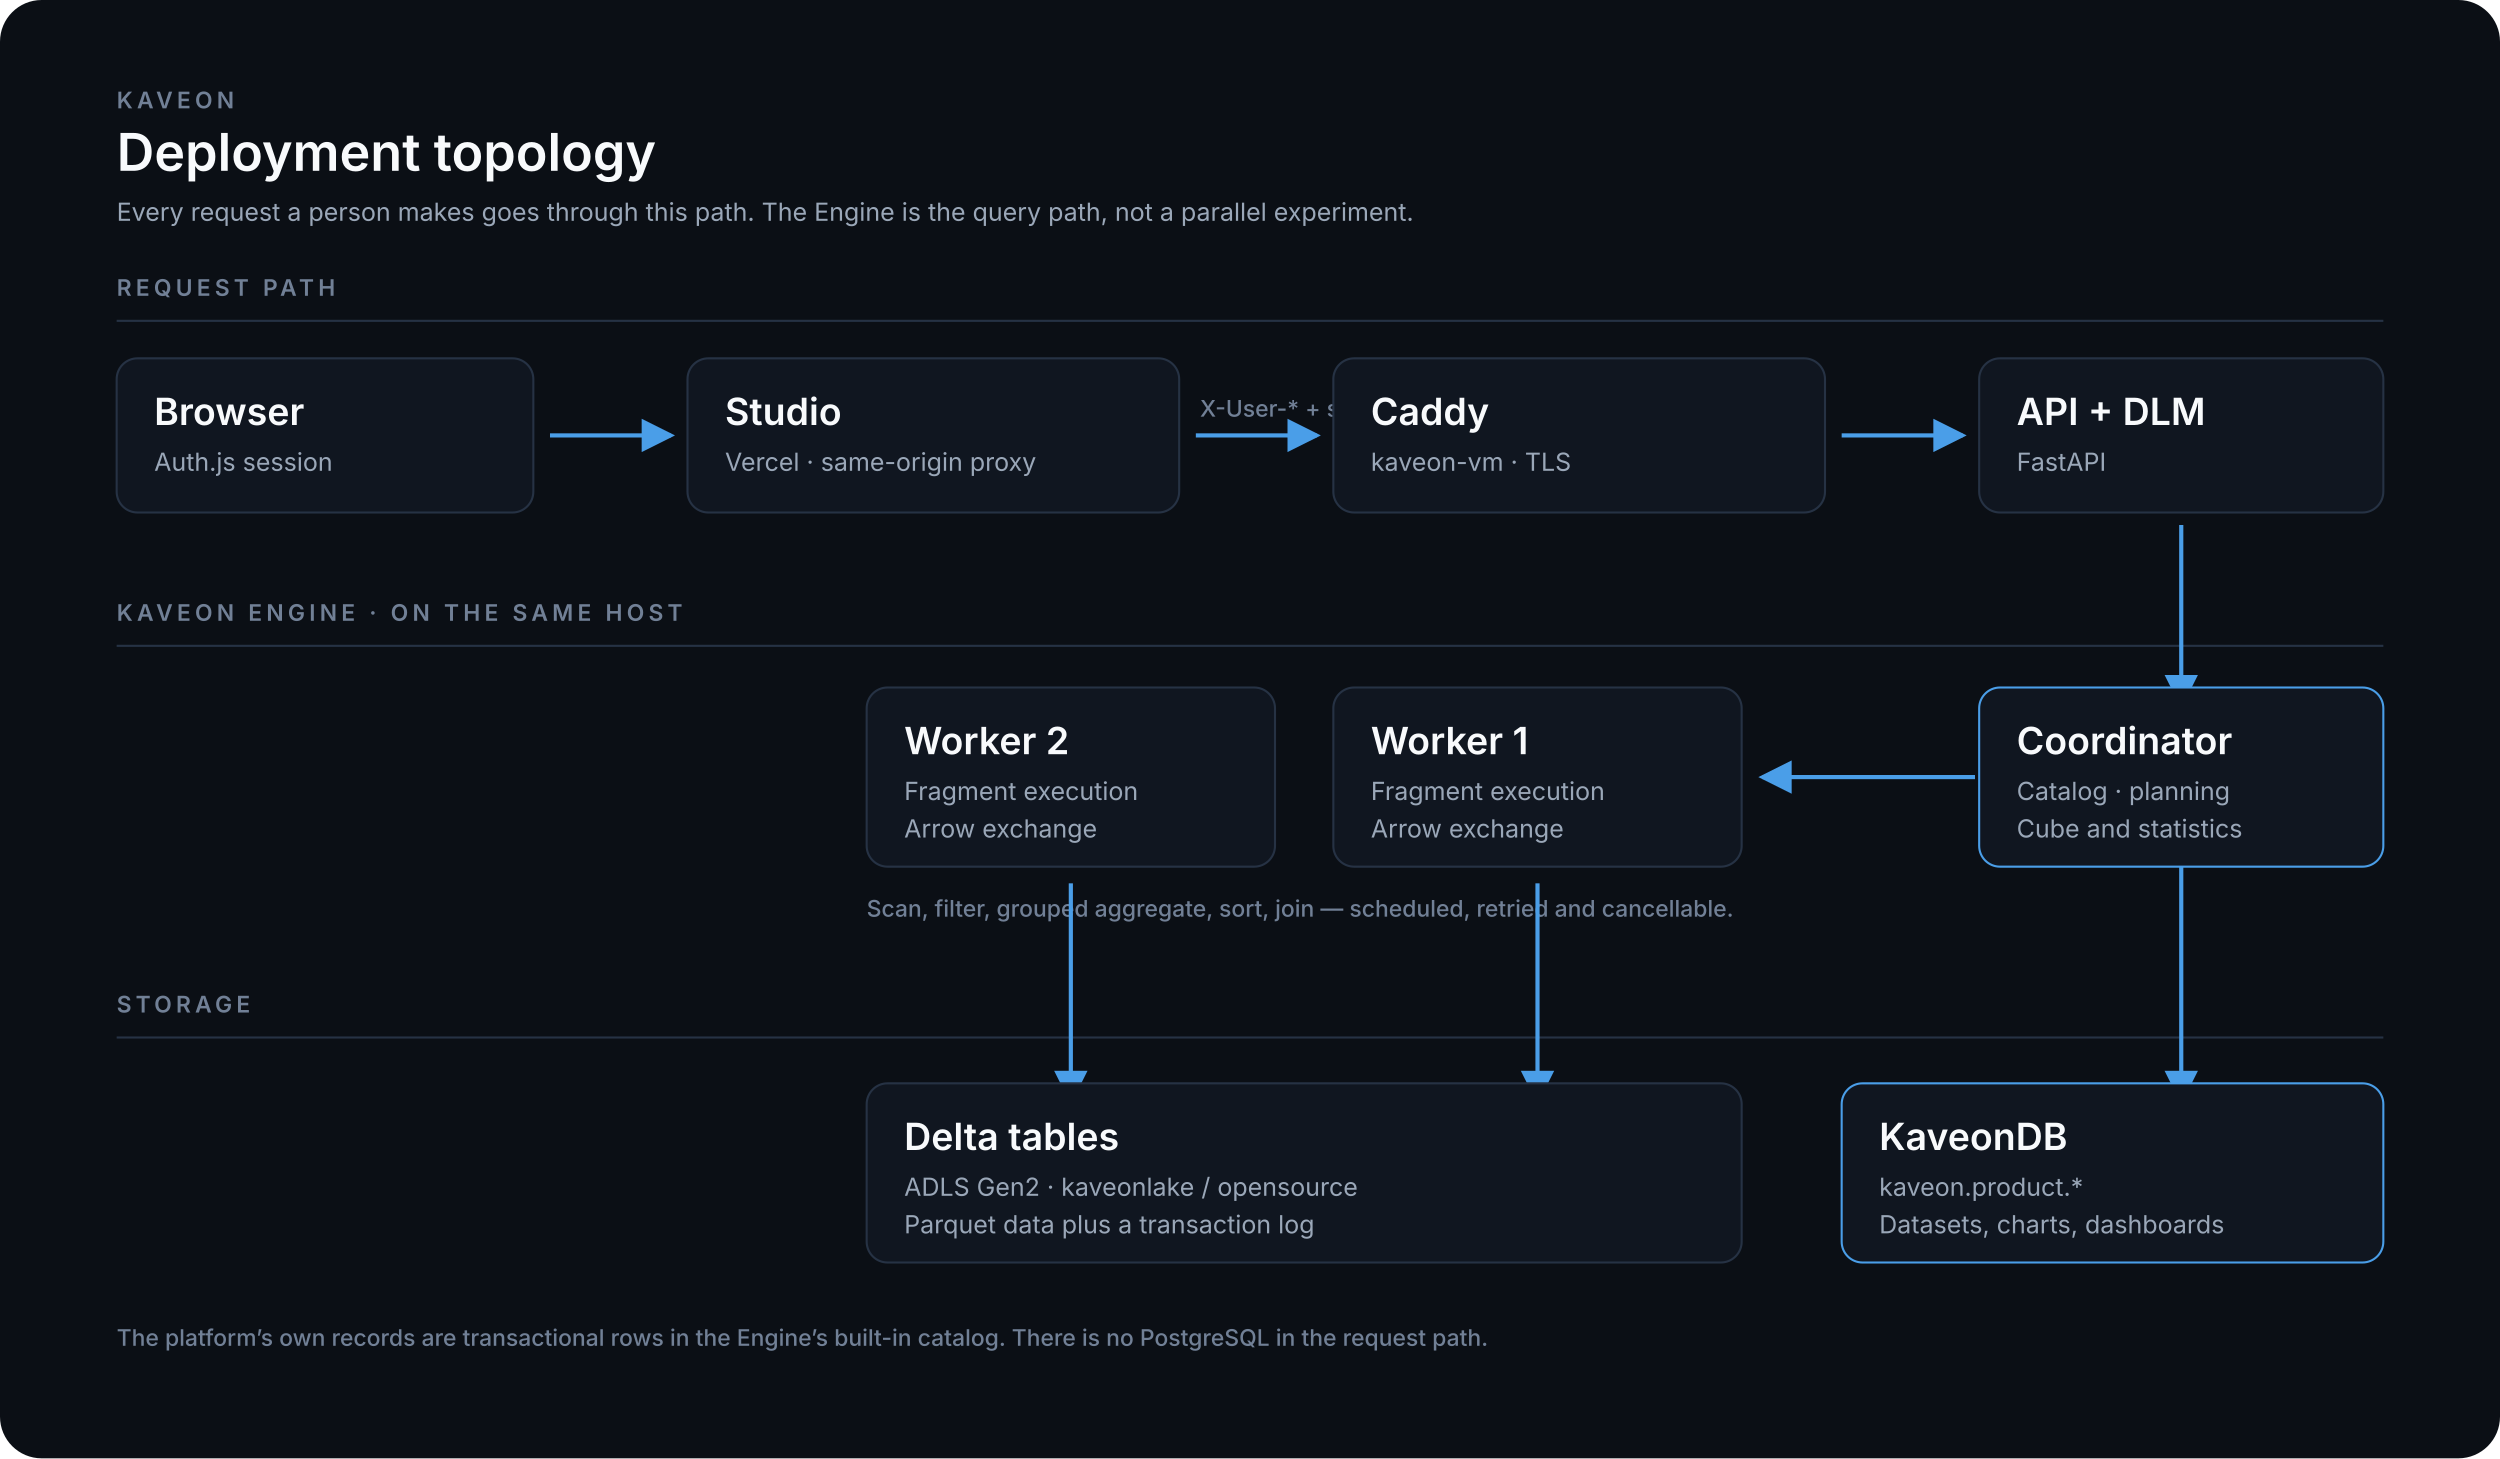
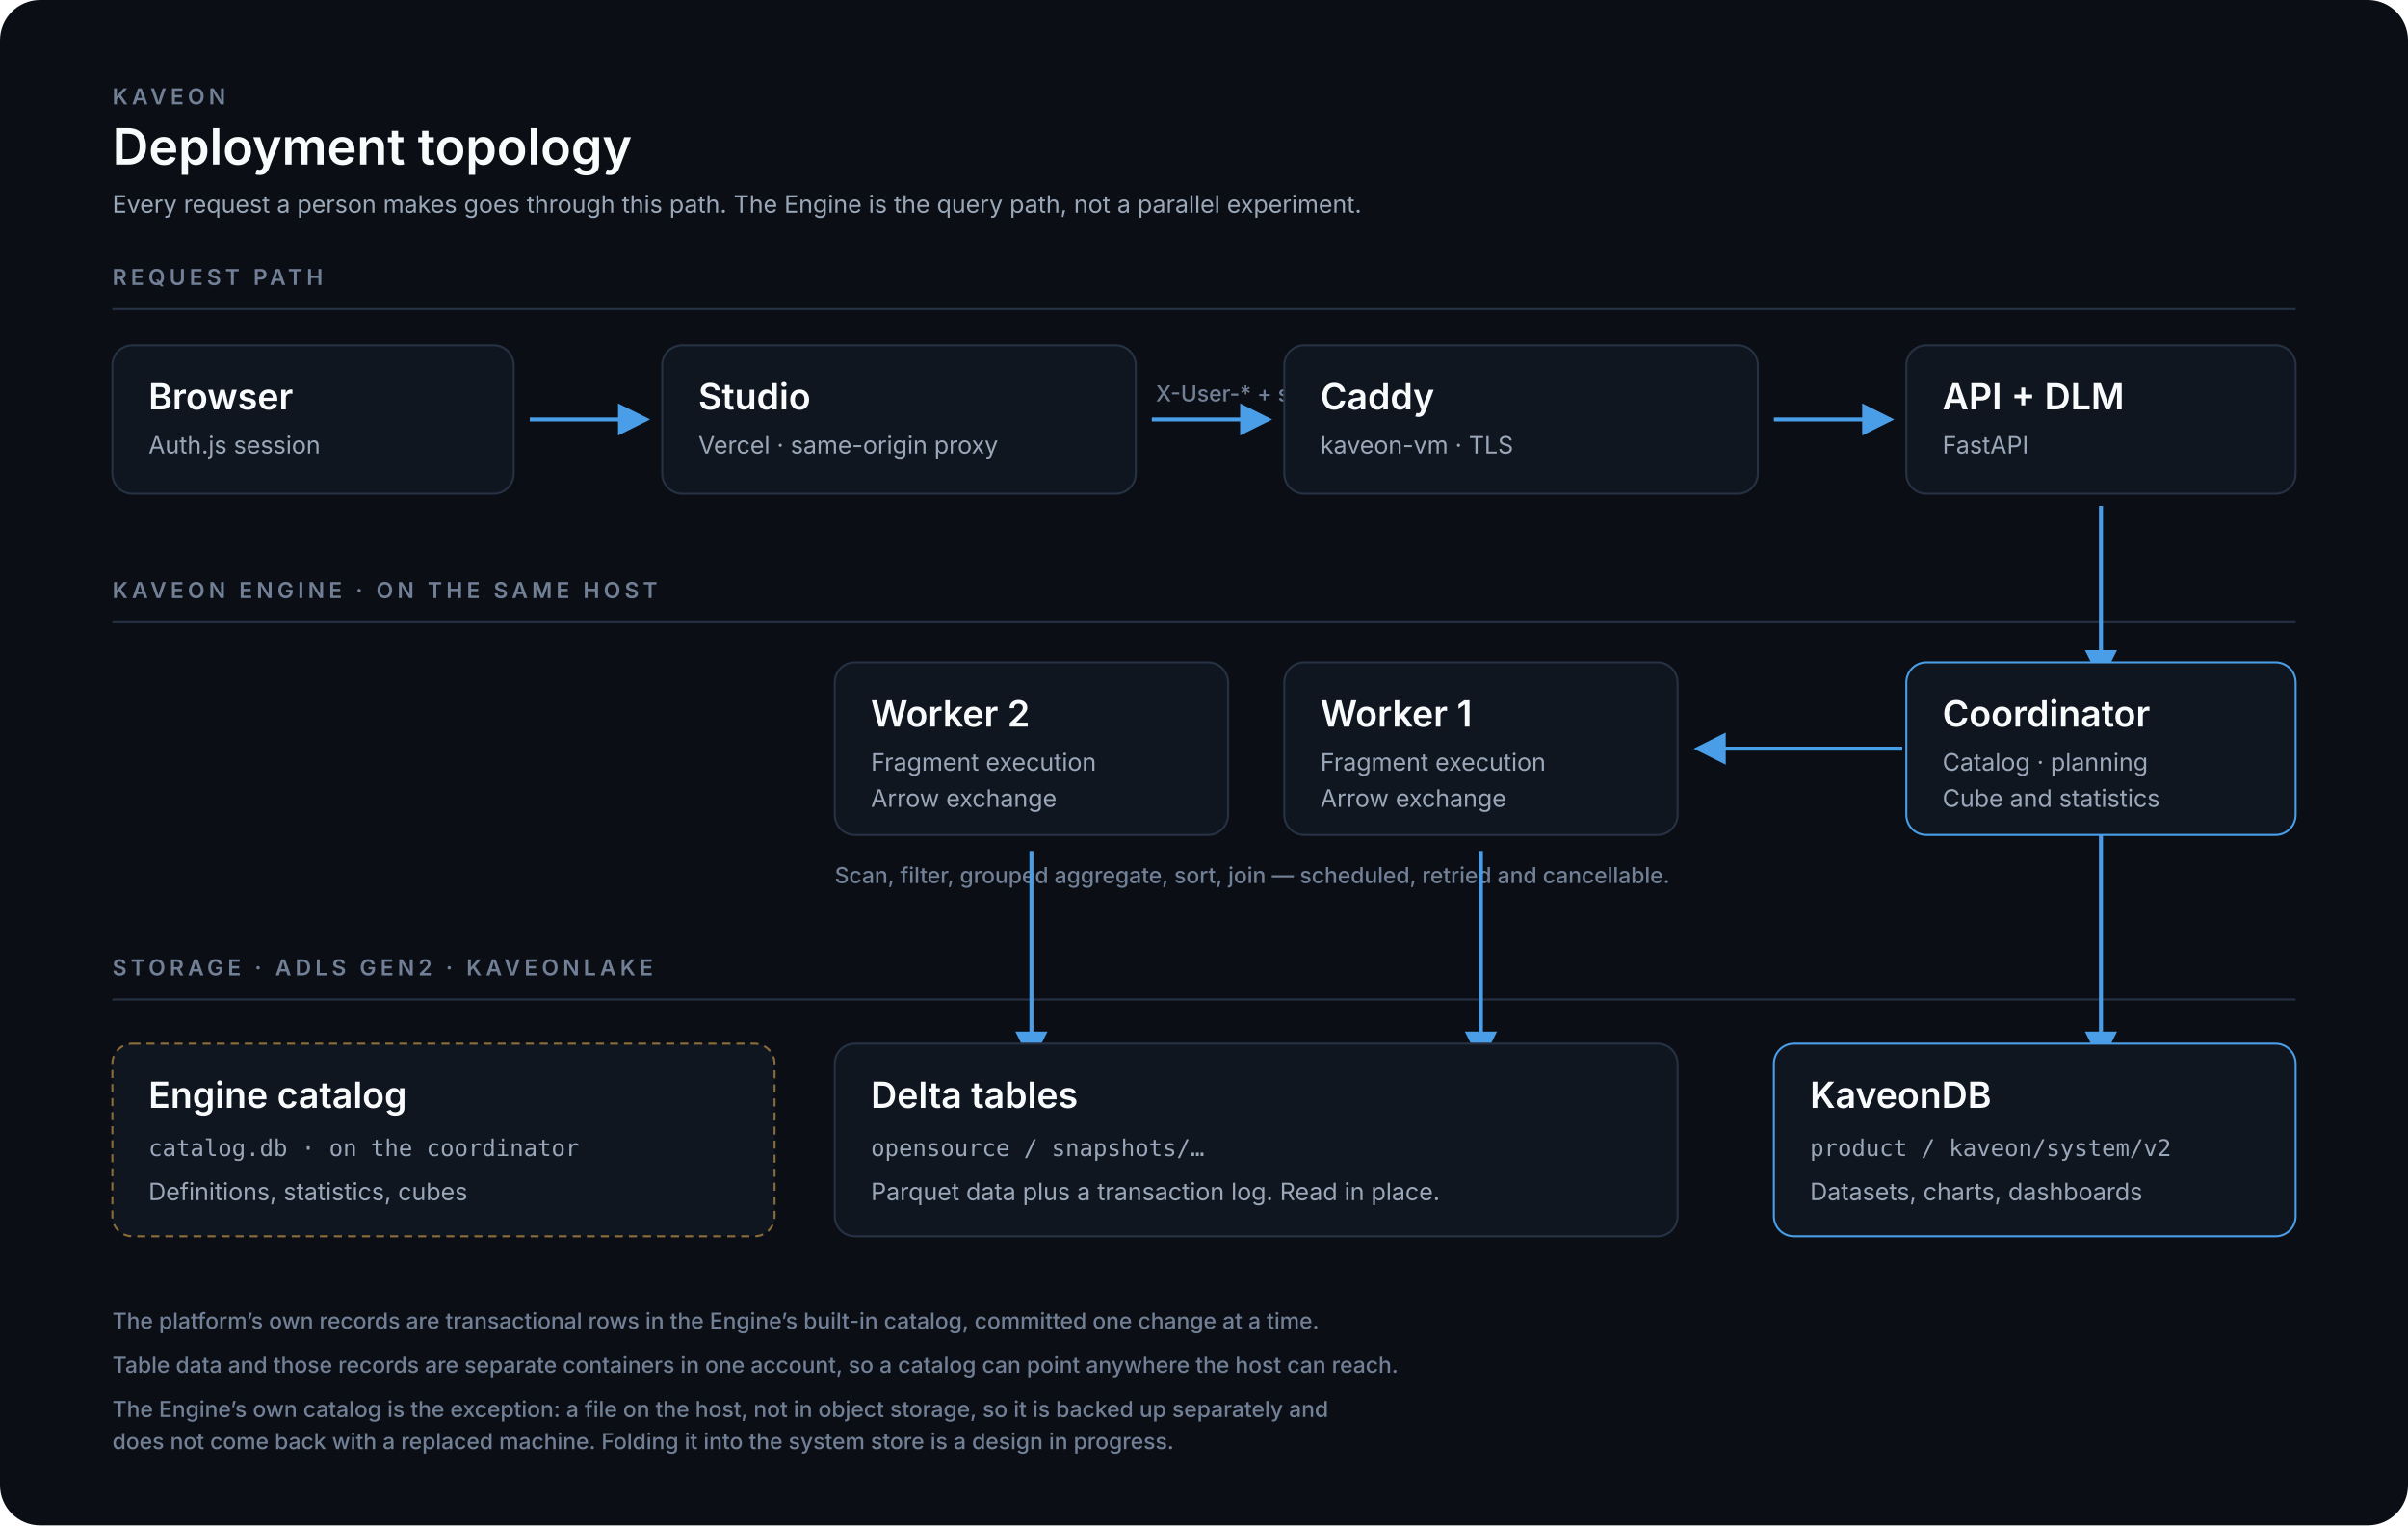
- <svg xmlns="http://www.w3.org/2000/svg" width="1200" height="700" viewBox="0 0 1200 700" role="img" aria-labelledby="deploy-title deploy-desc">
+ <svg xmlns="http://www.w3.org/2000/svg" width="1200" height="760" viewBox="0 0 1200 760" role="img" aria-labelledby="deploy-title deploy-desc">
  <defs>
    <marker id="deploy-arrow" markerWidth="8" markerHeight="8" refX="7" refY="4" orient="auto">
      <path d="M0 0 8 4 0 8Z" fill="#4A9EE8" />
    </marker>
-     <style>.eyebrow{font:600 11px Inter,Segoe UI,sans-serif;letter-spacing:2px;fill:#718096}.title{font:600 25px Inter,Segoe UI,sans-serif;fill:#f8fafc}.heading{font:600 18px Inter,Segoe UI,sans-serif;fill:#f8fafc}.body{font:400 12px Inter,Segoe UI,sans-serif;fill:#9aa7b8}.note{font:500 11px Inter,Segoe UI,sans-serif;fill:#718096}.box{fill:#101620;stroke:#263244;stroke-width:1}.accent{stroke:#4A9EE8}.rule{stroke:#263244}.flow{fill:none;stroke:#4A9EE8;stroke-width:2;marker-end:url(#deploy-arrow)}</style>
+     <style>.eyebrow{font:600 11px Inter,Segoe UI,sans-serif;letter-spacing:2px;fill:#718096}.title{font:600 25px Inter,Segoe UI,sans-serif;fill:#f8fafc}.heading{font:600 18px Inter,Segoe UI,sans-serif;fill:#f8fafc}.body{font:400 12px Inter,Segoe UI,sans-serif;fill:#9aa7b8}.mono{font:400 11.5px ui-monospace,SFMono-Regular,Menlo,Consolas,monospace;fill:#9aa7b8}.note{font:500 11px Inter,Segoe UI,sans-serif;fill:#718096}.box{fill:#101620;stroke:#263244;stroke-width:1}.accent{stroke:#4A9EE8}.warn{stroke:#8a6d3b;stroke-dasharray:4 3}.rule{stroke:#263244}.flow{fill:none;stroke:#4A9EE8;stroke-width:2;marker-end:url(#deploy-arrow)}</style>
  </defs>
-   <rect width="1200" height="700" rx="20" fill="#0b0f15" />
+   <rect width="1200" height="760" rx="20" fill="#0b0f15" />
  <g transform="translate(56,52)">
    <text class="eyebrow">KAVEON</text>
    <text class="title" y="30">Deployment topology</text>
    <text class="body" y="54">Every request a person makes goes through this path. The Engine is the query path, not a parallel experiment.</text>
  </g>
  <g transform="translate(56,142)">
    <text class="eyebrow">REQUEST PATH</text>
    <line class="rule" x1="0" y1="12" x2="1088" y2="12" />
  </g>
  <g transform="translate(56,172)">
    <rect class="box" width="200" height="74" rx="10" />
    <text class="heading" x="18" y="32">Browser</text>
    <text class="body" x="18" y="54">Auth.js session</text>
  </g>
  <path class="flow" d="M264 209 H 322" />
  <g transform="translate(330,172)">
    <rect class="box" width="236" height="74" rx="10" />
    <text class="heading" x="18" y="32">Studio</text>
    <text class="body" x="18" y="54">Vercel · same-origin proxy</text>
  </g>
  <path class="flow" d="M574 209 H 632" />
  <text class="note" x="576" y="200">X-User-* + secret</text>
  <g transform="translate(640,172)">
    <rect class="box" width="236" height="74" rx="10" />
    <text class="heading" x="18" y="32">Caddy</text>
    <text class="body" x="18" y="54">kaveon-vm · TLS</text>
  </g>
  <path class="flow" d="M884 209 H 942" />
  <g transform="translate(950,172)">
    <rect class="box" width="194" height="74" rx="10" />
    <text class="heading" x="18" y="32">API + DLM</text>
    <text class="body" x="18" y="54">FastAPI</text>
  </g>
  <g transform="translate(56,298)">
    <text class="eyebrow">KAVEON ENGINE · ON THE SAME HOST</text>
    <line class="rule" x1="0" y1="12" x2="1088" y2="12" />
  </g>
  <path class="flow" d="M1047 252 V 338" />
  <g transform="translate(950,330)">
    <rect class="box accent" width="194" height="86" rx="10" />
    <text class="heading" x="18" y="32">Coordinator</text>
    <text class="body" x="18" y="54">Catalog · planning</text>
    <text class="body" x="18" y="72">Cube and statistics</text>
  </g>
  <path class="flow" d="M948 373 H 846" />
  <g transform="translate(640,330)">
    <rect class="box" width="196" height="86" rx="10" />
    <text class="heading" x="18" y="32">Worker 1</text>
    <text class="body" x="18" y="54">Fragment execution</text>
    <text class="body" x="18" y="72">Arrow exchange</text>
  </g>
  <g transform="translate(416,330)">
    <rect class="box" width="196" height="86" rx="10" />
    <text class="heading" x="18" y="32">Worker 2</text>
    <text class="body" x="18" y="54">Fragment execution</text>
    <text class="body" x="18" y="72">Arrow exchange</text>
  </g>
  <text class="note" x="416" y="440">Scan, filter, grouped aggregate, sort, join — scheduled, retried and cancellable.</text>
  <g transform="translate(56,486)">
-     <text class="eyebrow">STORAGE</text>
+     <text class="eyebrow">STORAGE · ADLS GEN2 · KAVEONLAKE</text>
    <line class="rule" x1="0" y1="12" x2="1088" y2="12" />
  </g>
  <path class="flow" d="M514 424 V 528" />
  <path class="flow" d="M738 424 V 528" />
  <g transform="translate(416,520)">
-     <rect class="box" width="420" height="86" rx="10" />
+     <rect class="box" width="420" height="96" rx="10" />
    <text class="heading" x="18" y="32">Delta tables</text>
-     <text class="body" x="18" y="54">ADLS Gen2 · kaveonlake / opensource</text>
-     <text class="body" x="18" y="72">Parquet data plus a transaction log</text>
+     <text class="mono" x="18" y="56">opensource / snapshots/…</text>
+     <text class="body" x="18" y="78">Parquet data plus a transaction log. Read in place.</text>
  </g>
  <path class="flow" d="M1047 416 V 528" />
  <g transform="translate(884,520)">
-     <rect class="box accent" width="260" height="86" rx="10" />
+     <rect class="box accent" width="260" height="96" rx="10" />
    <text class="heading" x="18" y="32">KaveonDB</text>
-     <text class="body" x="18" y="54">kaveon.product.*</text>
-     <text class="body" x="18" y="72">Datasets, charts, dashboards</text>
+     <text class="mono" x="18" y="56">product / kaveon/system/v2</text>
+     <text class="body" x="18" y="78">Datasets, charts, dashboards</text>
  </g>
-   <text class="note" x="56" y="646">The platform’s own records are transactional rows in the Engine’s built-in catalog. There is no PostgreSQL in the request path.</text>
+   <g transform="translate(56,520)">
+     <rect class="box warn" width="330" height="96" rx="10" />
+     <text class="heading" x="18" y="32">Engine catalog</text>
+     <text class="mono" x="18" y="56">catalog.db · on the coordinator</text>
+     <text class="body" x="18" y="78">Definitions, statistics, cubes</text>
+   </g>
+   <text class="note" x="56" y="662">The platform’s own records are transactional rows in the Engine’s built-in catalog, committed one change at a time.</text>
+   <text class="note" x="56" y="684">Table data and those records are separate containers in one account, so a catalog can point anywhere the host can reach.</text>
+   <text class="note" x="56" y="706">The Engine’s own catalog is the exception: a file on the host, not in object storage, so it is backed up separately and</text>
+   <text class="note" x="56" y="722">does not come back with a replaced machine. Folding it into the system store is a design in progress.</text>
</svg>
